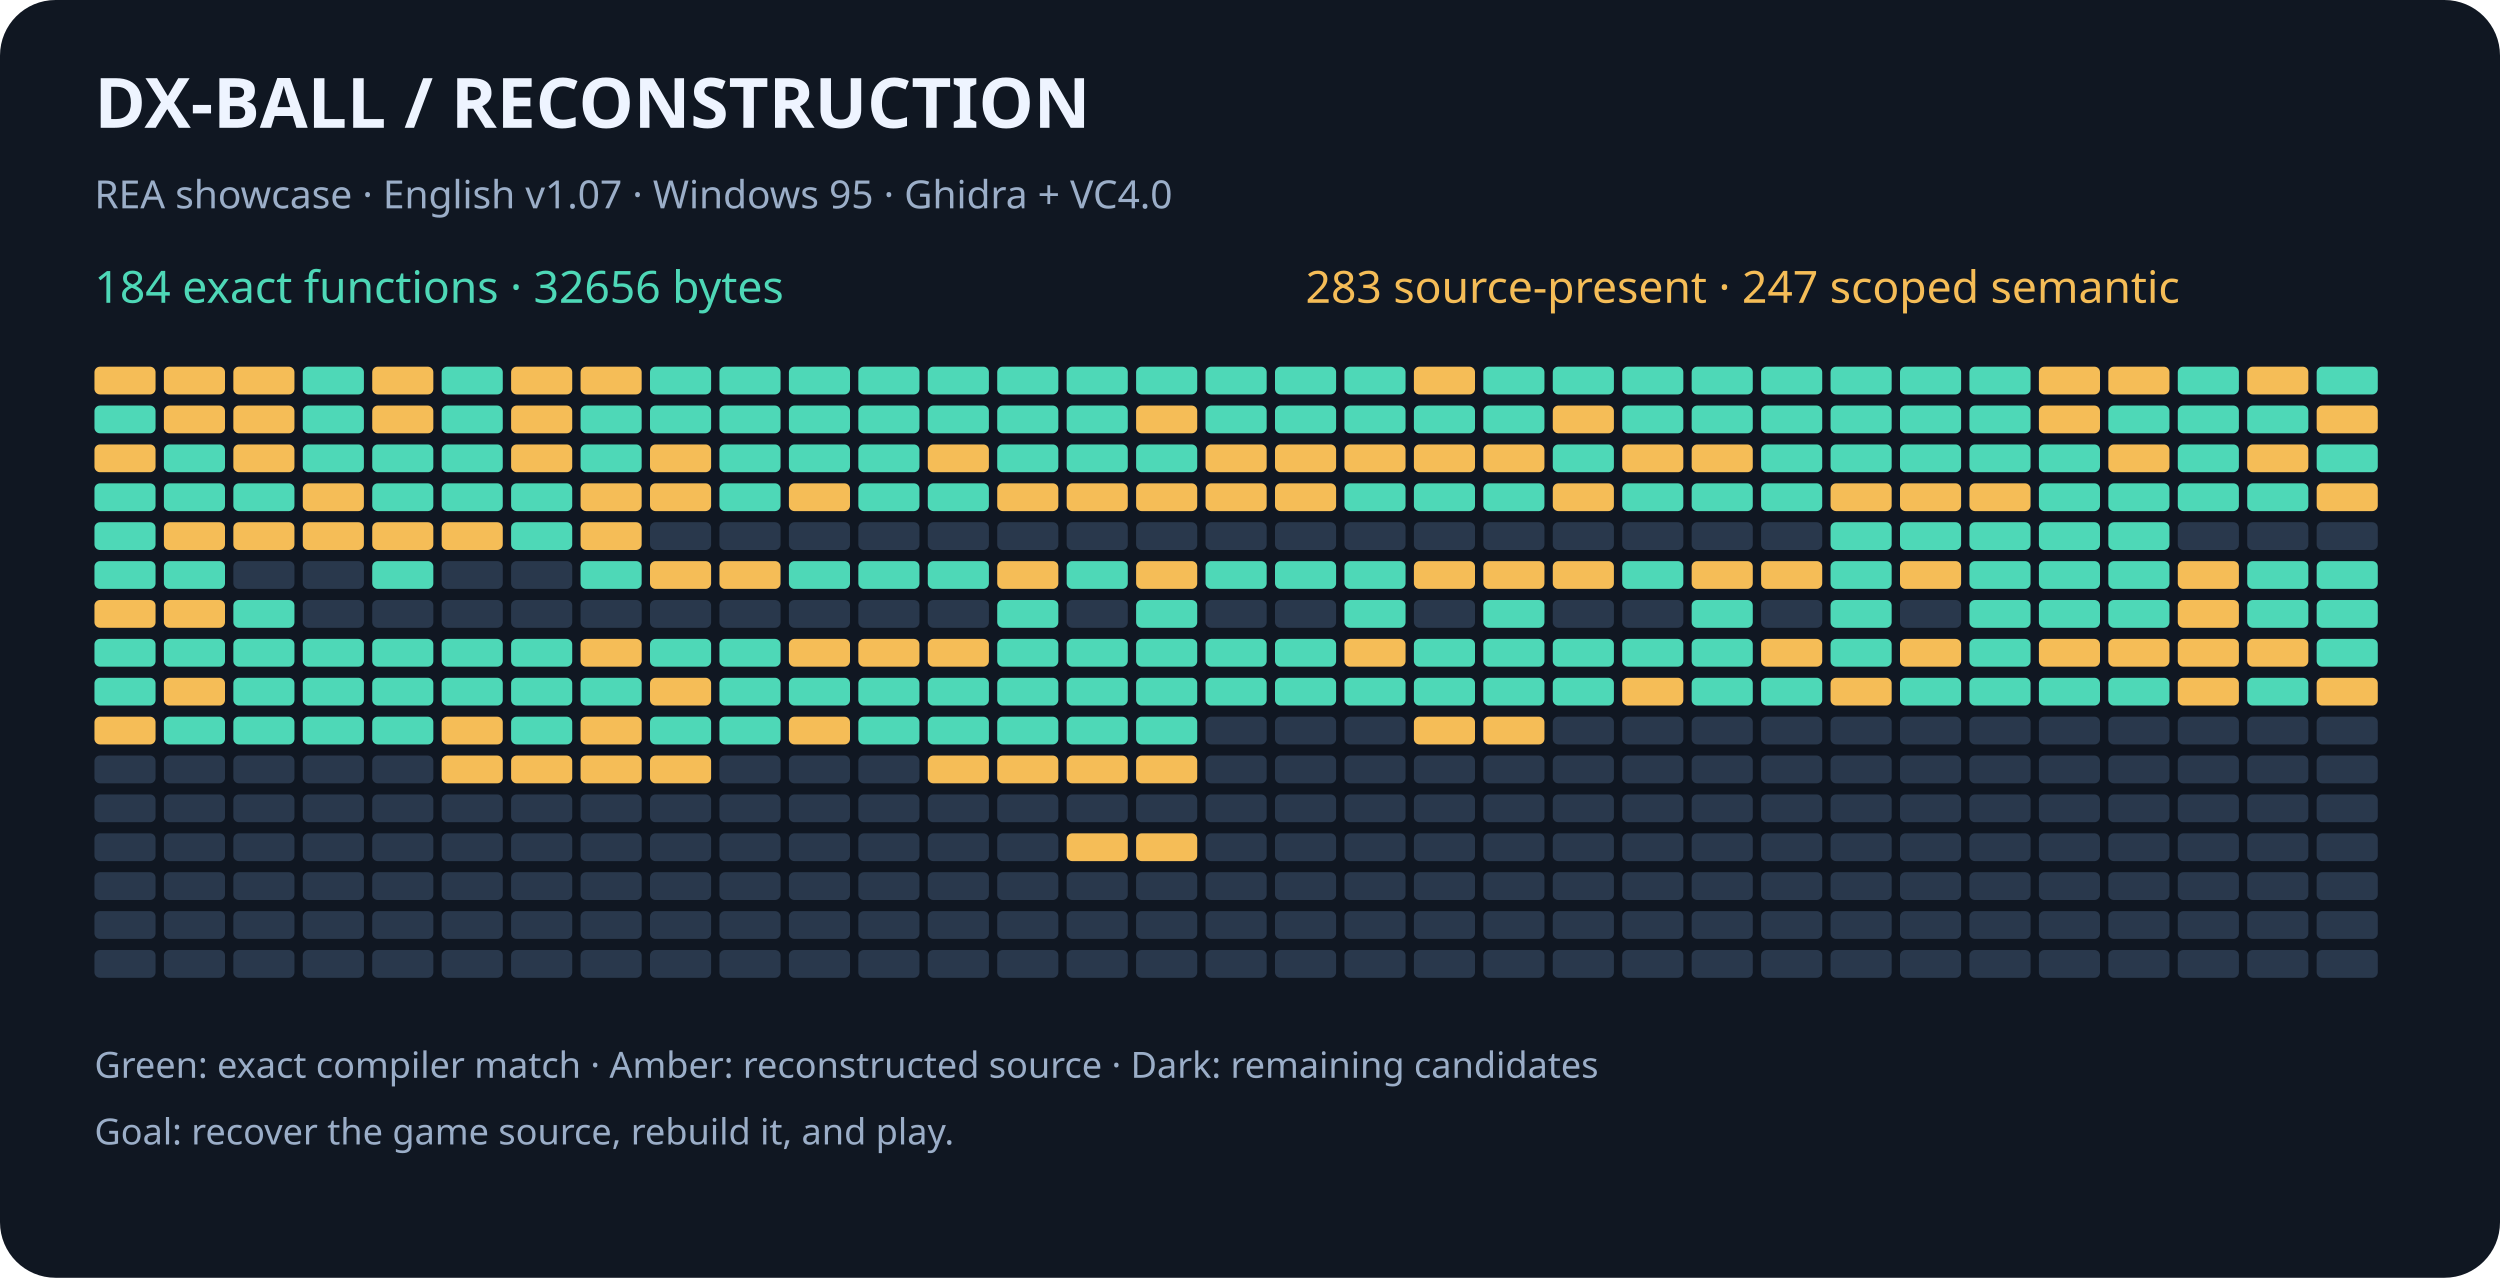
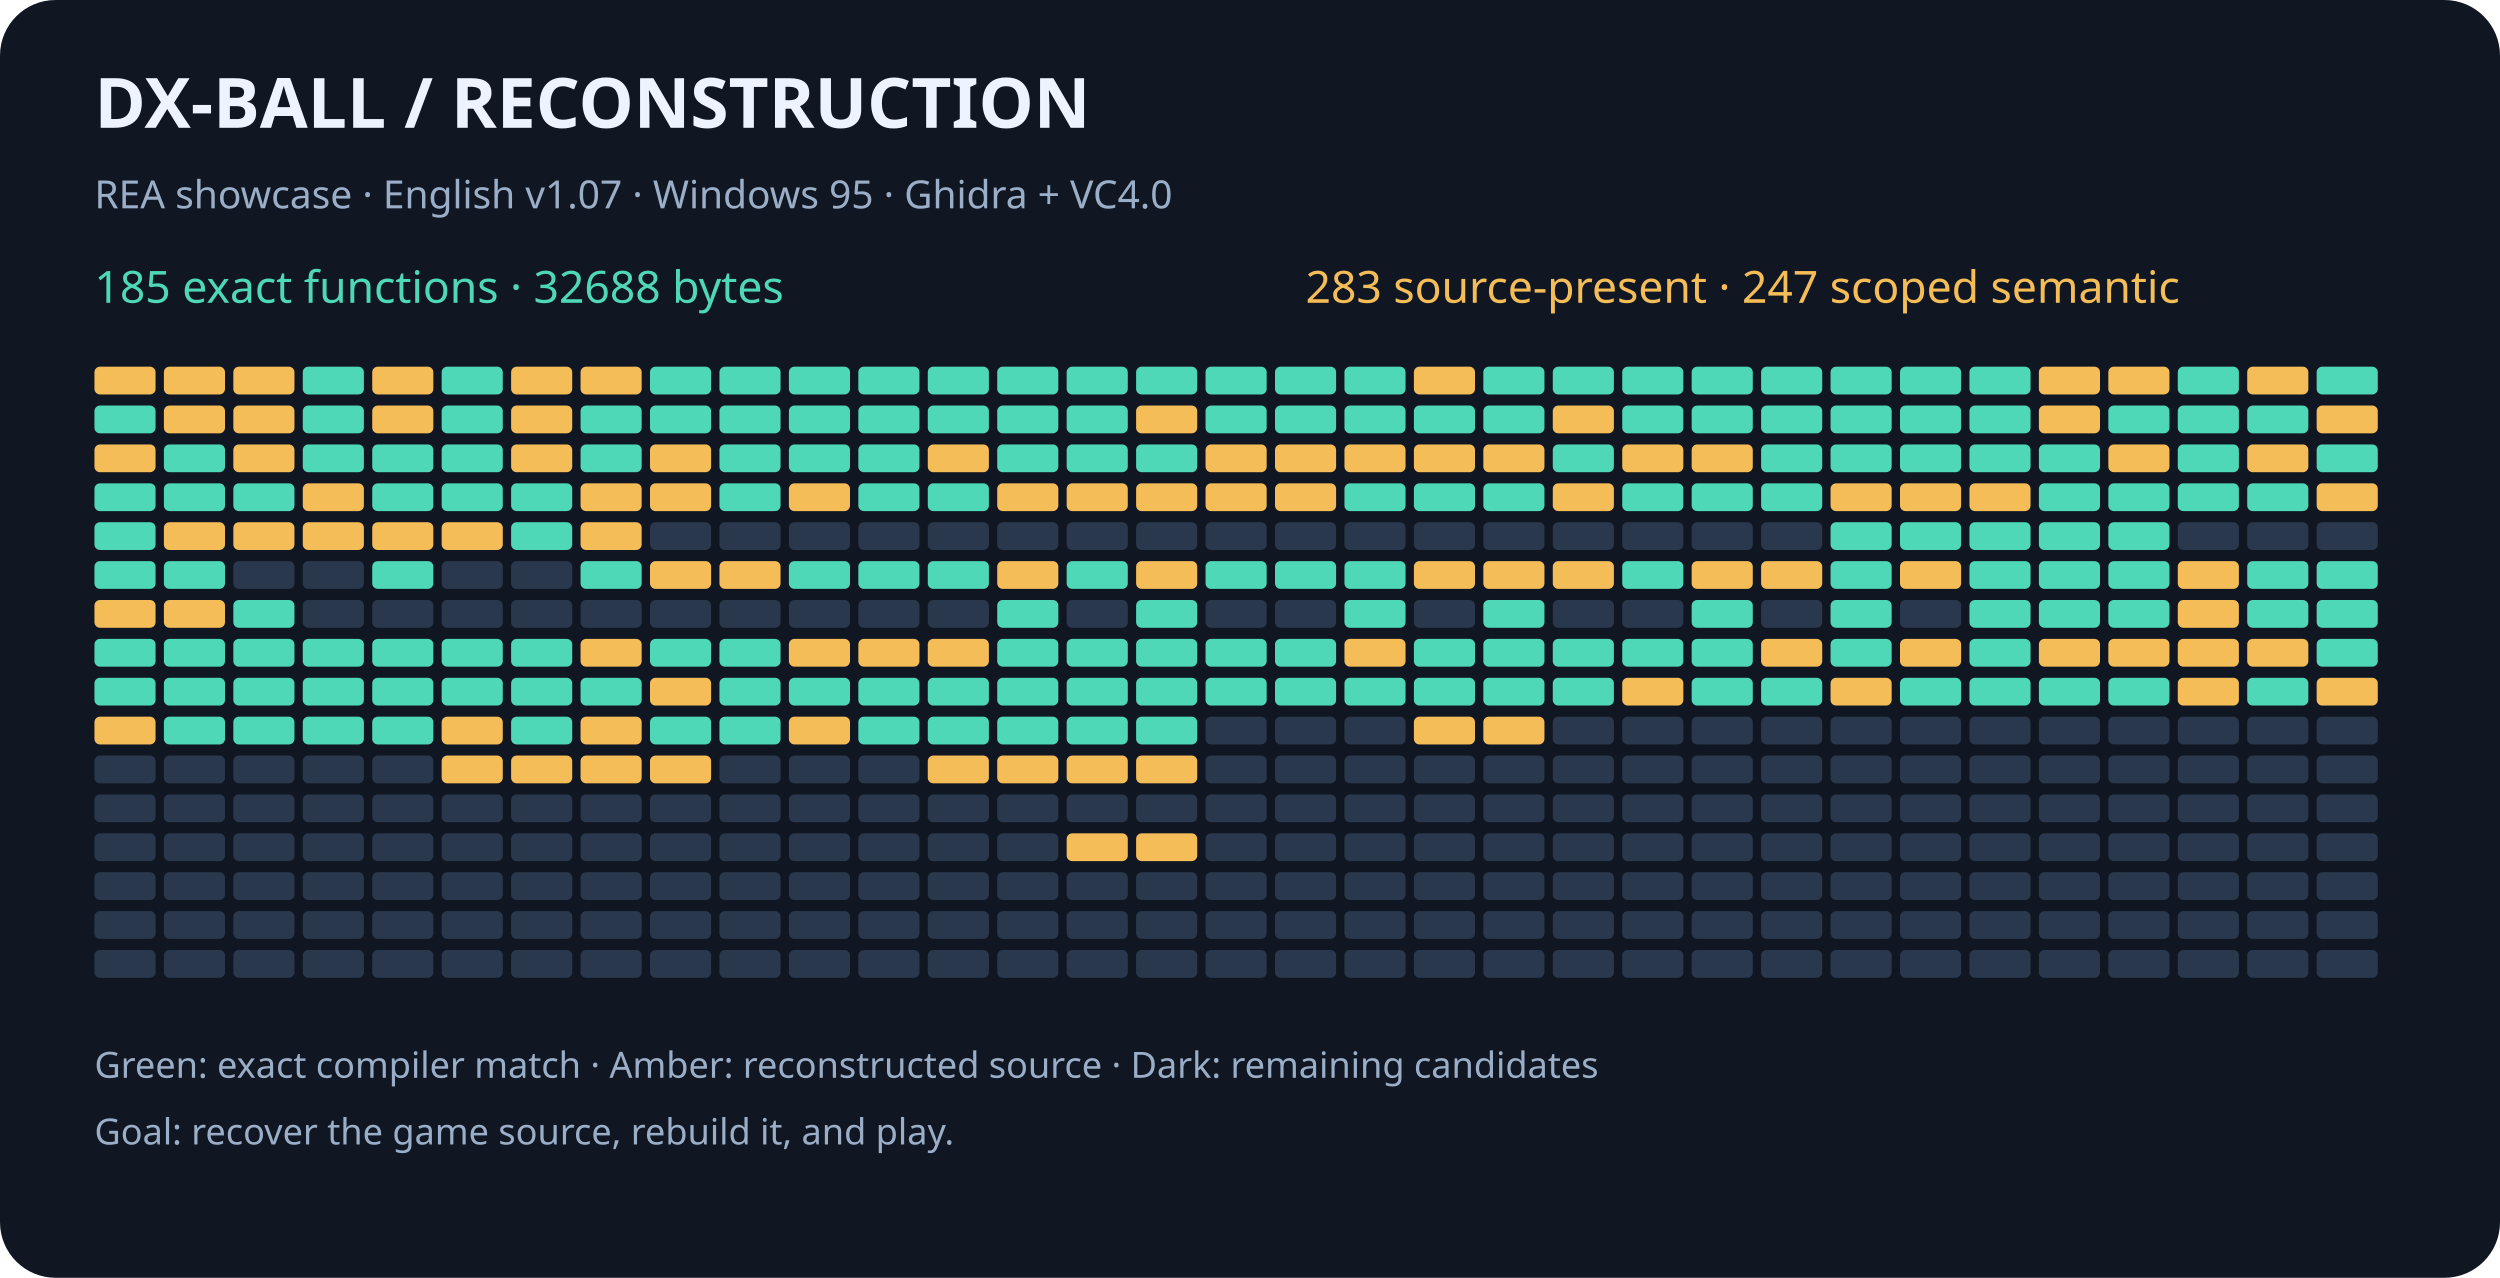
<svg xmlns="http://www.w3.org/2000/svg" width="900" height="460" viewBox="0 0 900 460" role="img" aria-labelledby="title desc">
  <rect width="900" height="460" rx="20" fill="#101722" />
  <g font-family="sans-serif">
    <text x="34" y="46" fill="#eef4ff" font-size="25" font-weight="bold">DX-BALL  /  RECONSTRUCTION</text>
    <text x="34" y="75" fill="#9baec8" font-size="14">REA showcase · English v1.07 · Windows 95 · Ghidra + VC4.0</text>
-     <text x="34" y="109" fill="#4ed8b7" font-size="16">184 exact functions · 32656 bytes</text>
+     <text x="34" y="109" fill="#4ed8b7" font-size="16">185 exact functions · 32688 bytes</text>
    <text x="470" y="109" fill="#f5bd57" font-size="16">283 source-present · 247 scoped semantic</text>
    <rect x="34" y="132" width="22" height="10" rx="2" fill="#f5bd57" />
    <rect x="59" y="132" width="22" height="10" rx="2" fill="#f5bd57" />
    <rect x="84" y="132" width="22" height="10" rx="2" fill="#f5bd57" />
    <rect x="109" y="132" width="22" height="10" rx="2" fill="#4ed8b7" />
    <rect x="134" y="132" width="22" height="10" rx="2" fill="#f5bd57" />
    <rect x="159" y="132" width="22" height="10" rx="2" fill="#4ed8b7" />
    <rect x="184" y="132" width="22" height="10" rx="2" fill="#f5bd57" />
    <rect x="209" y="132" width="22" height="10" rx="2" fill="#f5bd57" />
    <rect x="234" y="132" width="22" height="10" rx="2" fill="#4ed8b7" />
    <rect x="259" y="132" width="22" height="10" rx="2" fill="#4ed8b7" />
    <rect x="284" y="132" width="22" height="10" rx="2" fill="#4ed8b7" />
    <rect x="309" y="132" width="22" height="10" rx="2" fill="#4ed8b7" />
    <rect x="334" y="132" width="22" height="10" rx="2" fill="#4ed8b7" />
    <rect x="359" y="132" width="22" height="10" rx="2" fill="#4ed8b7" />
    <rect x="384" y="132" width="22" height="10" rx="2" fill="#4ed8b7" />
    <rect x="409" y="132" width="22" height="10" rx="2" fill="#4ed8b7" />
    <rect x="434" y="132" width="22" height="10" rx="2" fill="#4ed8b7" />
    <rect x="459" y="132" width="22" height="10" rx="2" fill="#4ed8b7" />
    <rect x="484" y="132" width="22" height="10" rx="2" fill="#4ed8b7" />
    <rect x="509" y="132" width="22" height="10" rx="2" fill="#f5bd57" />
    <rect x="534" y="132" width="22" height="10" rx="2" fill="#4ed8b7" />
    <rect x="559" y="132" width="22" height="10" rx="2" fill="#4ed8b7" />
    <rect x="584" y="132" width="22" height="10" rx="2" fill="#4ed8b7" />
    <rect x="609" y="132" width="22" height="10" rx="2" fill="#4ed8b7" />
    <rect x="634" y="132" width="22" height="10" rx="2" fill="#4ed8b7" />
    <rect x="659" y="132" width="22" height="10" rx="2" fill="#4ed8b7" />
    <rect x="684" y="132" width="22" height="10" rx="2" fill="#4ed8b7" />
    <rect x="709" y="132" width="22" height="10" rx="2" fill="#4ed8b7" />
    <rect x="734" y="132" width="22" height="10" rx="2" fill="#f5bd57" />
    <rect x="759" y="132" width="22" height="10" rx="2" fill="#f5bd57" />
    <rect x="784" y="132" width="22" height="10" rx="2" fill="#4ed8b7" />
    <rect x="809" y="132" width="22" height="10" rx="2" fill="#f5bd57" />
    <rect x="834" y="132" width="22" height="10" rx="2" fill="#4ed8b7" />
    <rect x="34" y="146" width="22" height="10" rx="2" fill="#4ed8b7" />
    <rect x="59" y="146" width="22" height="10" rx="2" fill="#f5bd57" />
    <rect x="84" y="146" width="22" height="10" rx="2" fill="#f5bd57" />
    <rect x="109" y="146" width="22" height="10" rx="2" fill="#4ed8b7" />
    <rect x="134" y="146" width="22" height="10" rx="2" fill="#f5bd57" />
    <rect x="159" y="146" width="22" height="10" rx="2" fill="#4ed8b7" />
    <rect x="184" y="146" width="22" height="10" rx="2" fill="#f5bd57" />
    <rect x="209" y="146" width="22" height="10" rx="2" fill="#4ed8b7" />
    <rect x="234" y="146" width="22" height="10" rx="2" fill="#4ed8b7" />
    <rect x="259" y="146" width="22" height="10" rx="2" fill="#4ed8b7" />
    <rect x="284" y="146" width="22" height="10" rx="2" fill="#4ed8b7" />
    <rect x="309" y="146" width="22" height="10" rx="2" fill="#4ed8b7" />
    <rect x="334" y="146" width="22" height="10" rx="2" fill="#4ed8b7" />
    <rect x="359" y="146" width="22" height="10" rx="2" fill="#4ed8b7" />
    <rect x="384" y="146" width="22" height="10" rx="2" fill="#4ed8b7" />
    <rect x="409" y="146" width="22" height="10" rx="2" fill="#f5bd57" />
    <rect x="434" y="146" width="22" height="10" rx="2" fill="#4ed8b7" />
    <rect x="459" y="146" width="22" height="10" rx="2" fill="#4ed8b7" />
    <rect x="484" y="146" width="22" height="10" rx="2" fill="#4ed8b7" />
    <rect x="509" y="146" width="22" height="10" rx="2" fill="#4ed8b7" />
    <rect x="534" y="146" width="22" height="10" rx="2" fill="#4ed8b7" />
    <rect x="559" y="146" width="22" height="10" rx="2" fill="#f5bd57" />
    <rect x="584" y="146" width="22" height="10" rx="2" fill="#4ed8b7" />
    <rect x="609" y="146" width="22" height="10" rx="2" fill="#4ed8b7" />
    <rect x="634" y="146" width="22" height="10" rx="2" fill="#4ed8b7" />
    <rect x="659" y="146" width="22" height="10" rx="2" fill="#4ed8b7" />
    <rect x="684" y="146" width="22" height="10" rx="2" fill="#4ed8b7" />
    <rect x="709" y="146" width="22" height="10" rx="2" fill="#4ed8b7" />
    <rect x="734" y="146" width="22" height="10" rx="2" fill="#f5bd57" />
    <rect x="759" y="146" width="22" height="10" rx="2" fill="#4ed8b7" />
    <rect x="784" y="146" width="22" height="10" rx="2" fill="#4ed8b7" />
    <rect x="809" y="146" width="22" height="10" rx="2" fill="#4ed8b7" />
    <rect x="834" y="146" width="22" height="10" rx="2" fill="#f5bd57" />
    <rect x="34" y="160" width="22" height="10" rx="2" fill="#f5bd57" />
    <rect x="59" y="160" width="22" height="10" rx="2" fill="#4ed8b7" />
    <rect x="84" y="160" width="22" height="10" rx="2" fill="#f5bd57" />
    <rect x="109" y="160" width="22" height="10" rx="2" fill="#4ed8b7" />
    <rect x="134" y="160" width="22" height="10" rx="2" fill="#4ed8b7" />
    <rect x="159" y="160" width="22" height="10" rx="2" fill="#4ed8b7" />
    <rect x="184" y="160" width="22" height="10" rx="2" fill="#f5bd57" />
    <rect x="209" y="160" width="22" height="10" rx="2" fill="#4ed8b7" />
    <rect x="234" y="160" width="22" height="10" rx="2" fill="#f5bd57" />
    <rect x="259" y="160" width="22" height="10" rx="2" fill="#4ed8b7" />
    <rect x="284" y="160" width="22" height="10" rx="2" fill="#4ed8b7" />
    <rect x="309" y="160" width="22" height="10" rx="2" fill="#4ed8b7" />
    <rect x="334" y="160" width="22" height="10" rx="2" fill="#f5bd57" />
    <rect x="359" y="160" width="22" height="10" rx="2" fill="#4ed8b7" />
    <rect x="384" y="160" width="22" height="10" rx="2" fill="#4ed8b7" />
    <rect x="409" y="160" width="22" height="10" rx="2" fill="#4ed8b7" />
    <rect x="434" y="160" width="22" height="10" rx="2" fill="#f5bd57" />
    <rect x="459" y="160" width="22" height="10" rx="2" fill="#f5bd57" />
    <rect x="484" y="160" width="22" height="10" rx="2" fill="#f5bd57" />
    <rect x="509" y="160" width="22" height="10" rx="2" fill="#f5bd57" />
    <rect x="534" y="160" width="22" height="10" rx="2" fill="#f5bd57" />
    <rect x="559" y="160" width="22" height="10" rx="2" fill="#4ed8b7" />
    <rect x="584" y="160" width="22" height="10" rx="2" fill="#f5bd57" />
    <rect x="609" y="160" width="22" height="10" rx="2" fill="#f5bd57" />
    <rect x="634" y="160" width="22" height="10" rx="2" fill="#4ed8b7" />
    <rect x="659" y="160" width="22" height="10" rx="2" fill="#4ed8b7" />
    <rect x="684" y="160" width="22" height="10" rx="2" fill="#4ed8b7" />
    <rect x="709" y="160" width="22" height="10" rx="2" fill="#4ed8b7" />
    <rect x="734" y="160" width="22" height="10" rx="2" fill="#4ed8b7" />
    <rect x="759" y="160" width="22" height="10" rx="2" fill="#f5bd57" />
    <rect x="784" y="160" width="22" height="10" rx="2" fill="#4ed8b7" />
    <rect x="809" y="160" width="22" height="10" rx="2" fill="#f5bd57" />
    <rect x="834" y="160" width="22" height="10" rx="2" fill="#4ed8b7" />
    <rect x="34" y="174" width="22" height="10" rx="2" fill="#4ed8b7" />
    <rect x="59" y="174" width="22" height="10" rx="2" fill="#4ed8b7" />
    <rect x="84" y="174" width="22" height="10" rx="2" fill="#4ed8b7" />
    <rect x="109" y="174" width="22" height="10" rx="2" fill="#f5bd57" />
    <rect x="134" y="174" width="22" height="10" rx="2" fill="#4ed8b7" />
    <rect x="159" y="174" width="22" height="10" rx="2" fill="#4ed8b7" />
    <rect x="184" y="174" width="22" height="10" rx="2" fill="#4ed8b7" />
    <rect x="209" y="174" width="22" height="10" rx="2" fill="#f5bd57" />
    <rect x="234" y="174" width="22" height="10" rx="2" fill="#f5bd57" />
    <rect x="259" y="174" width="22" height="10" rx="2" fill="#4ed8b7" />
    <rect x="284" y="174" width="22" height="10" rx="2" fill="#f5bd57" />
    <rect x="309" y="174" width="22" height="10" rx="2" fill="#4ed8b7" />
    <rect x="334" y="174" width="22" height="10" rx="2" fill="#4ed8b7" />
    <rect x="359" y="174" width="22" height="10" rx="2" fill="#f5bd57" />
    <rect x="384" y="174" width="22" height="10" rx="2" fill="#f5bd57" />
    <rect x="409" y="174" width="22" height="10" rx="2" fill="#f5bd57" />
    <rect x="434" y="174" width="22" height="10" rx="2" fill="#f5bd57" />
    <rect x="459" y="174" width="22" height="10" rx="2" fill="#f5bd57" />
    <rect x="484" y="174" width="22" height="10" rx="2" fill="#4ed8b7" />
    <rect x="509" y="174" width="22" height="10" rx="2" fill="#4ed8b7" />
    <rect x="534" y="174" width="22" height="10" rx="2" fill="#4ed8b7" />
    <rect x="559" y="174" width="22" height="10" rx="2" fill="#f5bd57" />
    <rect x="584" y="174" width="22" height="10" rx="2" fill="#4ed8b7" />
    <rect x="609" y="174" width="22" height="10" rx="2" fill="#4ed8b7" />
    <rect x="634" y="174" width="22" height="10" rx="2" fill="#4ed8b7" />
    <rect x="659" y="174" width="22" height="10" rx="2" fill="#f5bd57" />
    <rect x="684" y="174" width="22" height="10" rx="2" fill="#f5bd57" />
    <rect x="709" y="174" width="22" height="10" rx="2" fill="#f5bd57" />
    <rect x="734" y="174" width="22" height="10" rx="2" fill="#4ed8b7" />
    <rect x="759" y="174" width="22" height="10" rx="2" fill="#4ed8b7" />
    <rect x="784" y="174" width="22" height="10" rx="2" fill="#4ed8b7" />
    <rect x="809" y="174" width="22" height="10" rx="2" fill="#4ed8b7" />
    <rect x="834" y="174" width="22" height="10" rx="2" fill="#f5bd57" />
    <rect x="34" y="188" width="22" height="10" rx="2" fill="#4ed8b7" />
    <rect x="59" y="188" width="22" height="10" rx="2" fill="#f5bd57" />
    <rect x="84" y="188" width="22" height="10" rx="2" fill="#f5bd57" />
    <rect x="109" y="188" width="22" height="10" rx="2" fill="#f5bd57" />
    <rect x="134" y="188" width="22" height="10" rx="2" fill="#f5bd57" />
    <rect x="159" y="188" width="22" height="10" rx="2" fill="#f5bd57" />
    <rect x="184" y="188" width="22" height="10" rx="2" fill="#4ed8b7" />
    <rect x="209" y="188" width="22" height="10" rx="2" fill="#f5bd57" />
    <rect x="234" y="188" width="22" height="10" rx="2" fill="#29384c" />
    <rect x="259" y="188" width="22" height="10" rx="2" fill="#29384c" />
    <rect x="284" y="188" width="22" height="10" rx="2" fill="#29384c" />
    <rect x="309" y="188" width="22" height="10" rx="2" fill="#29384c" />
    <rect x="334" y="188" width="22" height="10" rx="2" fill="#29384c" />
    <rect x="359" y="188" width="22" height="10" rx="2" fill="#29384c" />
    <rect x="384" y="188" width="22" height="10" rx="2" fill="#29384c" />
    <rect x="409" y="188" width="22" height="10" rx="2" fill="#29384c" />
    <rect x="434" y="188" width="22" height="10" rx="2" fill="#29384c" />
    <rect x="459" y="188" width="22" height="10" rx="2" fill="#29384c" />
    <rect x="484" y="188" width="22" height="10" rx="2" fill="#29384c" />
    <rect x="509" y="188" width="22" height="10" rx="2" fill="#29384c" />
    <rect x="534" y="188" width="22" height="10" rx="2" fill="#29384c" />
    <rect x="559" y="188" width="22" height="10" rx="2" fill="#29384c" />
    <rect x="584" y="188" width="22" height="10" rx="2" fill="#29384c" />
    <rect x="609" y="188" width="22" height="10" rx="2" fill="#29384c" />
    <rect x="634" y="188" width="22" height="10" rx="2" fill="#29384c" />
    <rect x="659" y="188" width="22" height="10" rx="2" fill="#4ed8b7" />
    <rect x="684" y="188" width="22" height="10" rx="2" fill="#4ed8b7" />
    <rect x="709" y="188" width="22" height="10" rx="2" fill="#4ed8b7" />
    <rect x="734" y="188" width="22" height="10" rx="2" fill="#4ed8b7" />
    <rect x="759" y="188" width="22" height="10" rx="2" fill="#4ed8b7" />
    <rect x="784" y="188" width="22" height="10" rx="2" fill="#29384c" />
    <rect x="809" y="188" width="22" height="10" rx="2" fill="#29384c" />
    <rect x="834" y="188" width="22" height="10" rx="2" fill="#29384c" />
    <rect x="34" y="202" width="22" height="10" rx="2" fill="#4ed8b7" />
    <rect x="59" y="202" width="22" height="10" rx="2" fill="#4ed8b7" />
    <rect x="84" y="202" width="22" height="10" rx="2" fill="#29384c" />
    <rect x="109" y="202" width="22" height="10" rx="2" fill="#29384c" />
    <rect x="134" y="202" width="22" height="10" rx="2" fill="#4ed8b7" />
    <rect x="159" y="202" width="22" height="10" rx="2" fill="#29384c" />
    <rect x="184" y="202" width="22" height="10" rx="2" fill="#29384c" />
    <rect x="209" y="202" width="22" height="10" rx="2" fill="#4ed8b7" />
    <rect x="234" y="202" width="22" height="10" rx="2" fill="#f5bd57" />
    <rect x="259" y="202" width="22" height="10" rx="2" fill="#f5bd57" />
    <rect x="284" y="202" width="22" height="10" rx="2" fill="#4ed8b7" />
    <rect x="309" y="202" width="22" height="10" rx="2" fill="#4ed8b7" />
    <rect x="334" y="202" width="22" height="10" rx="2" fill="#4ed8b7" />
    <rect x="359" y="202" width="22" height="10" rx="2" fill="#f5bd57" />
    <rect x="384" y="202" width="22" height="10" rx="2" fill="#4ed8b7" />
    <rect x="409" y="202" width="22" height="10" rx="2" fill="#f5bd57" />
    <rect x="434" y="202" width="22" height="10" rx="2" fill="#4ed8b7" />
    <rect x="459" y="202" width="22" height="10" rx="2" fill="#4ed8b7" />
    <rect x="484" y="202" width="22" height="10" rx="2" fill="#4ed8b7" />
    <rect x="509" y="202" width="22" height="10" rx="2" fill="#f5bd57" />
    <rect x="534" y="202" width="22" height="10" rx="2" fill="#f5bd57" />
    <rect x="559" y="202" width="22" height="10" rx="2" fill="#f5bd57" />
    <rect x="584" y="202" width="22" height="10" rx="2" fill="#4ed8b7" />
    <rect x="609" y="202" width="22" height="10" rx="2" fill="#f5bd57" />
    <rect x="634" y="202" width="22" height="10" rx="2" fill="#f5bd57" />
    <rect x="659" y="202" width="22" height="10" rx="2" fill="#4ed8b7" />
    <rect x="684" y="202" width="22" height="10" rx="2" fill="#f5bd57" />
    <rect x="709" y="202" width="22" height="10" rx="2" fill="#4ed8b7" />
    <rect x="734" y="202" width="22" height="10" rx="2" fill="#4ed8b7" />
    <rect x="759" y="202" width="22" height="10" rx="2" fill="#4ed8b7" />
    <rect x="784" y="202" width="22" height="10" rx="2" fill="#f5bd57" />
    <rect x="809" y="202" width="22" height="10" rx="2" fill="#4ed8b7" />
    <rect x="834" y="202" width="22" height="10" rx="2" fill="#4ed8b7" />
    <rect x="34" y="216" width="22" height="10" rx="2" fill="#f5bd57" />
    <rect x="59" y="216" width="22" height="10" rx="2" fill="#f5bd57" />
    <rect x="84" y="216" width="22" height="10" rx="2" fill="#4ed8b7" />
    <rect x="109" y="216" width="22" height="10" rx="2" fill="#29384c" />
    <rect x="134" y="216" width="22" height="10" rx="2" fill="#29384c" />
    <rect x="159" y="216" width="22" height="10" rx="2" fill="#29384c" />
    <rect x="184" y="216" width="22" height="10" rx="2" fill="#29384c" />
    <rect x="209" y="216" width="22" height="10" rx="2" fill="#29384c" />
    <rect x="234" y="216" width="22" height="10" rx="2" fill="#29384c" />
    <rect x="259" y="216" width="22" height="10" rx="2" fill="#29384c" />
    <rect x="284" y="216" width="22" height="10" rx="2" fill="#29384c" />
    <rect x="309" y="216" width="22" height="10" rx="2" fill="#29384c" />
    <rect x="334" y="216" width="22" height="10" rx="2" fill="#29384c" />
    <rect x="359" y="216" width="22" height="10" rx="2" fill="#4ed8b7" />
    <rect x="384" y="216" width="22" height="10" rx="2" fill="#29384c" />
    <rect x="409" y="216" width="22" height="10" rx="2" fill="#4ed8b7" />
    <rect x="434" y="216" width="22" height="10" rx="2" fill="#29384c" />
    <rect x="459" y="216" width="22" height="10" rx="2" fill="#29384c" />
    <rect x="484" y="216" width="22" height="10" rx="2" fill="#4ed8b7" />
    <rect x="509" y="216" width="22" height="10" rx="2" fill="#29384c" />
    <rect x="534" y="216" width="22" height="10" rx="2" fill="#4ed8b7" />
    <rect x="559" y="216" width="22" height="10" rx="2" fill="#29384c" />
    <rect x="584" y="216" width="22" height="10" rx="2" fill="#29384c" />
    <rect x="609" y="216" width="22" height="10" rx="2" fill="#4ed8b7" />
    <rect x="634" y="216" width="22" height="10" rx="2" fill="#29384c" />
    <rect x="659" y="216" width="22" height="10" rx="2" fill="#4ed8b7" />
    <rect x="684" y="216" width="22" height="10" rx="2" fill="#29384c" />
    <rect x="709" y="216" width="22" height="10" rx="2" fill="#4ed8b7" />
    <rect x="734" y="216" width="22" height="10" rx="2" fill="#4ed8b7" />
    <rect x="759" y="216" width="22" height="10" rx="2" fill="#4ed8b7" />
    <rect x="784" y="216" width="22" height="10" rx="2" fill="#f5bd57" />
    <rect x="809" y="216" width="22" height="10" rx="2" fill="#4ed8b7" />
    <rect x="834" y="216" width="22" height="10" rx="2" fill="#4ed8b7" />
    <rect x="34" y="230" width="22" height="10" rx="2" fill="#4ed8b7" />
    <rect x="59" y="230" width="22" height="10" rx="2" fill="#4ed8b7" />
    <rect x="84" y="230" width="22" height="10" rx="2" fill="#4ed8b7" />
    <rect x="109" y="230" width="22" height="10" rx="2" fill="#4ed8b7" />
    <rect x="134" y="230" width="22" height="10" rx="2" fill="#4ed8b7" />
    <rect x="159" y="230" width="22" height="10" rx="2" fill="#4ed8b7" />
    <rect x="184" y="230" width="22" height="10" rx="2" fill="#4ed8b7" />
    <rect x="209" y="230" width="22" height="10" rx="2" fill="#f5bd57" />
    <rect x="234" y="230" width="22" height="10" rx="2" fill="#4ed8b7" />
    <rect x="259" y="230" width="22" height="10" rx="2" fill="#4ed8b7" />
    <rect x="284" y="230" width="22" height="10" rx="2" fill="#f5bd57" />
    <rect x="309" y="230" width="22" height="10" rx="2" fill="#f5bd57" />
    <rect x="334" y="230" width="22" height="10" rx="2" fill="#f5bd57" />
    <rect x="359" y="230" width="22" height="10" rx="2" fill="#4ed8b7" />
    <rect x="384" y="230" width="22" height="10" rx="2" fill="#4ed8b7" />
    <rect x="409" y="230" width="22" height="10" rx="2" fill="#4ed8b7" />
    <rect x="434" y="230" width="22" height="10" rx="2" fill="#4ed8b7" />
    <rect x="459" y="230" width="22" height="10" rx="2" fill="#4ed8b7" />
    <rect x="484" y="230" width="22" height="10" rx="2" fill="#f5bd57" />
    <rect x="509" y="230" width="22" height="10" rx="2" fill="#4ed8b7" />
    <rect x="534" y="230" width="22" height="10" rx="2" fill="#4ed8b7" />
    <rect x="559" y="230" width="22" height="10" rx="2" fill="#4ed8b7" />
    <rect x="584" y="230" width="22" height="10" rx="2" fill="#4ed8b7" />
    <rect x="609" y="230" width="22" height="10" rx="2" fill="#4ed8b7" />
    <rect x="634" y="230" width="22" height="10" rx="2" fill="#f5bd57" />
    <rect x="659" y="230" width="22" height="10" rx="2" fill="#4ed8b7" />
    <rect x="684" y="230" width="22" height="10" rx="2" fill="#f5bd57" />
    <rect x="709" y="230" width="22" height="10" rx="2" fill="#4ed8b7" />
    <rect x="734" y="230" width="22" height="10" rx="2" fill="#f5bd57" />
    <rect x="759" y="230" width="22" height="10" rx="2" fill="#f5bd57" />
    <rect x="784" y="230" width="22" height="10" rx="2" fill="#f5bd57" />
    <rect x="809" y="230" width="22" height="10" rx="2" fill="#f5bd57" />
    <rect x="834" y="230" width="22" height="10" rx="2" fill="#4ed8b7" />
    <rect x="34" y="244" width="22" height="10" rx="2" fill="#4ed8b7" />
-     <rect x="59" y="244" width="22" height="10" rx="2" fill="#f5bd57" />
+     <rect x="59" y="244" width="22" height="10" rx="2" fill="#4ed8b7" />
    <rect x="84" y="244" width="22" height="10" rx="2" fill="#4ed8b7" />
    <rect x="109" y="244" width="22" height="10" rx="2" fill="#4ed8b7" />
    <rect x="134" y="244" width="22" height="10" rx="2" fill="#4ed8b7" />
    <rect x="159" y="244" width="22" height="10" rx="2" fill="#4ed8b7" />
    <rect x="184" y="244" width="22" height="10" rx="2" fill="#4ed8b7" />
    <rect x="209" y="244" width="22" height="10" rx="2" fill="#4ed8b7" />
    <rect x="234" y="244" width="22" height="10" rx="2" fill="#f5bd57" />
    <rect x="259" y="244" width="22" height="10" rx="2" fill="#4ed8b7" />
    <rect x="284" y="244" width="22" height="10" rx="2" fill="#4ed8b7" />
    <rect x="309" y="244" width="22" height="10" rx="2" fill="#4ed8b7" />
    <rect x="334" y="244" width="22" height="10" rx="2" fill="#4ed8b7" />
    <rect x="359" y="244" width="22" height="10" rx="2" fill="#4ed8b7" />
    <rect x="384" y="244" width="22" height="10" rx="2" fill="#4ed8b7" />
    <rect x="409" y="244" width="22" height="10" rx="2" fill="#4ed8b7" />
    <rect x="434" y="244" width="22" height="10" rx="2" fill="#4ed8b7" />
    <rect x="459" y="244" width="22" height="10" rx="2" fill="#4ed8b7" />
    <rect x="484" y="244" width="22" height="10" rx="2" fill="#4ed8b7" />
    <rect x="509" y="244" width="22" height="10" rx="2" fill="#4ed8b7" />
    <rect x="534" y="244" width="22" height="10" rx="2" fill="#4ed8b7" />
    <rect x="559" y="244" width="22" height="10" rx="2" fill="#4ed8b7" />
    <rect x="584" y="244" width="22" height="10" rx="2" fill="#f5bd57" />
    <rect x="609" y="244" width="22" height="10" rx="2" fill="#4ed8b7" />
    <rect x="634" y="244" width="22" height="10" rx="2" fill="#4ed8b7" />
    <rect x="659" y="244" width="22" height="10" rx="2" fill="#f5bd57" />
    <rect x="684" y="244" width="22" height="10" rx="2" fill="#4ed8b7" />
    <rect x="709" y="244" width="22" height="10" rx="2" fill="#4ed8b7" />
    <rect x="734" y="244" width="22" height="10" rx="2" fill="#4ed8b7" />
    <rect x="759" y="244" width="22" height="10" rx="2" fill="#4ed8b7" />
    <rect x="784" y="244" width="22" height="10" rx="2" fill="#f5bd57" />
    <rect x="809" y="244" width="22" height="10" rx="2" fill="#4ed8b7" />
    <rect x="834" y="244" width="22" height="10" rx="2" fill="#f5bd57" />
    <rect x="34" y="258" width="22" height="10" rx="2" fill="#f5bd57" />
    <rect x="59" y="258" width="22" height="10" rx="2" fill="#4ed8b7" />
    <rect x="84" y="258" width="22" height="10" rx="2" fill="#4ed8b7" />
    <rect x="109" y="258" width="22" height="10" rx="2" fill="#4ed8b7" />
    <rect x="134" y="258" width="22" height="10" rx="2" fill="#4ed8b7" />
    <rect x="159" y="258" width="22" height="10" rx="2" fill="#f5bd57" />
    <rect x="184" y="258" width="22" height="10" rx="2" fill="#4ed8b7" />
    <rect x="209" y="258" width="22" height="10" rx="2" fill="#f5bd57" />
    <rect x="234" y="258" width="22" height="10" rx="2" fill="#4ed8b7" />
    <rect x="259" y="258" width="22" height="10" rx="2" fill="#4ed8b7" />
    <rect x="284" y="258" width="22" height="10" rx="2" fill="#f5bd57" />
    <rect x="309" y="258" width="22" height="10" rx="2" fill="#4ed8b7" />
    <rect x="334" y="258" width="22" height="10" rx="2" fill="#4ed8b7" />
    <rect x="359" y="258" width="22" height="10" rx="2" fill="#4ed8b7" />
    <rect x="384" y="258" width="22" height="10" rx="2" fill="#4ed8b7" />
    <rect x="409" y="258" width="22" height="10" rx="2" fill="#4ed8b7" />
    <rect x="434" y="258" width="22" height="10" rx="2" fill="#29384c" />
    <rect x="459" y="258" width="22" height="10" rx="2" fill="#29384c" />
    <rect x="484" y="258" width="22" height="10" rx="2" fill="#29384c" />
    <rect x="509" y="258" width="22" height="10" rx="2" fill="#f5bd57" />
    <rect x="534" y="258" width="22" height="10" rx="2" fill="#f5bd57" />
    <rect x="559" y="258" width="22" height="10" rx="2" fill="#29384c" />
    <rect x="584" y="258" width="22" height="10" rx="2" fill="#29384c" />
    <rect x="609" y="258" width="22" height="10" rx="2" fill="#29384c" />
    <rect x="634" y="258" width="22" height="10" rx="2" fill="#29384c" />
    <rect x="659" y="258" width="22" height="10" rx="2" fill="#29384c" />
    <rect x="684" y="258" width="22" height="10" rx="2" fill="#29384c" />
    <rect x="709" y="258" width="22" height="10" rx="2" fill="#29384c" />
    <rect x="734" y="258" width="22" height="10" rx="2" fill="#29384c" />
    <rect x="759" y="258" width="22" height="10" rx="2" fill="#29384c" />
    <rect x="784" y="258" width="22" height="10" rx="2" fill="#29384c" />
    <rect x="809" y="258" width="22" height="10" rx="2" fill="#29384c" />
    <rect x="834" y="258" width="22" height="10" rx="2" fill="#29384c" />
    <rect x="34" y="272" width="22" height="10" rx="2" fill="#29384c" />
    <rect x="59" y="272" width="22" height="10" rx="2" fill="#29384c" />
    <rect x="84" y="272" width="22" height="10" rx="2" fill="#29384c" />
    <rect x="109" y="272" width="22" height="10" rx="2" fill="#29384c" />
    <rect x="134" y="272" width="22" height="10" rx="2" fill="#29384c" />
    <rect x="159" y="272" width="22" height="10" rx="2" fill="#f5bd57" />
    <rect x="184" y="272" width="22" height="10" rx="2" fill="#f5bd57" />
    <rect x="209" y="272" width="22" height="10" rx="2" fill="#f5bd57" />
    <rect x="234" y="272" width="22" height="10" rx="2" fill="#f5bd57" />
    <rect x="259" y="272" width="22" height="10" rx="2" fill="#29384c" />
    <rect x="284" y="272" width="22" height="10" rx="2" fill="#29384c" />
    <rect x="309" y="272" width="22" height="10" rx="2" fill="#29384c" />
    <rect x="334" y="272" width="22" height="10" rx="2" fill="#f5bd57" />
    <rect x="359" y="272" width="22" height="10" rx="2" fill="#f5bd57" />
    <rect x="384" y="272" width="22" height="10" rx="2" fill="#f5bd57" />
    <rect x="409" y="272" width="22" height="10" rx="2" fill="#f5bd57" />
    <rect x="434" y="272" width="22" height="10" rx="2" fill="#29384c" />
    <rect x="459" y="272" width="22" height="10" rx="2" fill="#29384c" />
    <rect x="484" y="272" width="22" height="10" rx="2" fill="#29384c" />
    <rect x="509" y="272" width="22" height="10" rx="2" fill="#29384c" />
    <rect x="534" y="272" width="22" height="10" rx="2" fill="#29384c" />
    <rect x="559" y="272" width="22" height="10" rx="2" fill="#29384c" />
    <rect x="584" y="272" width="22" height="10" rx="2" fill="#29384c" />
    <rect x="609" y="272" width="22" height="10" rx="2" fill="#29384c" />
    <rect x="634" y="272" width="22" height="10" rx="2" fill="#29384c" />
    <rect x="659" y="272" width="22" height="10" rx="2" fill="#29384c" />
    <rect x="684" y="272" width="22" height="10" rx="2" fill="#29384c" />
    <rect x="709" y="272" width="22" height="10" rx="2" fill="#29384c" />
    <rect x="734" y="272" width="22" height="10" rx="2" fill="#29384c" />
    <rect x="759" y="272" width="22" height="10" rx="2" fill="#29384c" />
    <rect x="784" y="272" width="22" height="10" rx="2" fill="#29384c" />
    <rect x="809" y="272" width="22" height="10" rx="2" fill="#29384c" />
    <rect x="834" y="272" width="22" height="10" rx="2" fill="#29384c" />
    <rect x="34" y="286" width="22" height="10" rx="2" fill="#29384c" />
    <rect x="59" y="286" width="22" height="10" rx="2" fill="#29384c" />
    <rect x="84" y="286" width="22" height="10" rx="2" fill="#29384c" />
    <rect x="109" y="286" width="22" height="10" rx="2" fill="#29384c" />
    <rect x="134" y="286" width="22" height="10" rx="2" fill="#29384c" />
    <rect x="159" y="286" width="22" height="10" rx="2" fill="#29384c" />
    <rect x="184" y="286" width="22" height="10" rx="2" fill="#29384c" />
    <rect x="209" y="286" width="22" height="10" rx="2" fill="#29384c" />
    <rect x="234" y="286" width="22" height="10" rx="2" fill="#29384c" />
    <rect x="259" y="286" width="22" height="10" rx="2" fill="#29384c" />
    <rect x="284" y="286" width="22" height="10" rx="2" fill="#29384c" />
    <rect x="309" y="286" width="22" height="10" rx="2" fill="#29384c" />
    <rect x="334" y="286" width="22" height="10" rx="2" fill="#29384c" />
    <rect x="359" y="286" width="22" height="10" rx="2" fill="#29384c" />
    <rect x="384" y="286" width="22" height="10" rx="2" fill="#29384c" />
    <rect x="409" y="286" width="22" height="10" rx="2" fill="#29384c" />
    <rect x="434" y="286" width="22" height="10" rx="2" fill="#29384c" />
    <rect x="459" y="286" width="22" height="10" rx="2" fill="#29384c" />
    <rect x="484" y="286" width="22" height="10" rx="2" fill="#29384c" />
    <rect x="509" y="286" width="22" height="10" rx="2" fill="#29384c" />
    <rect x="534" y="286" width="22" height="10" rx="2" fill="#29384c" />
    <rect x="559" y="286" width="22" height="10" rx="2" fill="#29384c" />
    <rect x="584" y="286" width="22" height="10" rx="2" fill="#29384c" />
    <rect x="609" y="286" width="22" height="10" rx="2" fill="#29384c" />
    <rect x="634" y="286" width="22" height="10" rx="2" fill="#29384c" />
    <rect x="659" y="286" width="22" height="10" rx="2" fill="#29384c" />
    <rect x="684" y="286" width="22" height="10" rx="2" fill="#29384c" />
    <rect x="709" y="286" width="22" height="10" rx="2" fill="#29384c" />
    <rect x="734" y="286" width="22" height="10" rx="2" fill="#29384c" />
    <rect x="759" y="286" width="22" height="10" rx="2" fill="#29384c" />
    <rect x="784" y="286" width="22" height="10" rx="2" fill="#29384c" />
    <rect x="809" y="286" width="22" height="10" rx="2" fill="#29384c" />
    <rect x="834" y="286" width="22" height="10" rx="2" fill="#29384c" />
    <rect x="34" y="300" width="22" height="10" rx="2" fill="#29384c" />
    <rect x="59" y="300" width="22" height="10" rx="2" fill="#29384c" />
    <rect x="84" y="300" width="22" height="10" rx="2" fill="#29384c" />
    <rect x="109" y="300" width="22" height="10" rx="2" fill="#29384c" />
    <rect x="134" y="300" width="22" height="10" rx="2" fill="#29384c" />
    <rect x="159" y="300" width="22" height="10" rx="2" fill="#29384c" />
    <rect x="184" y="300" width="22" height="10" rx="2" fill="#29384c" />
    <rect x="209" y="300" width="22" height="10" rx="2" fill="#29384c" />
    <rect x="234" y="300" width="22" height="10" rx="2" fill="#29384c" />
    <rect x="259" y="300" width="22" height="10" rx="2" fill="#29384c" />
    <rect x="284" y="300" width="22" height="10" rx="2" fill="#29384c" />
    <rect x="309" y="300" width="22" height="10" rx="2" fill="#29384c" />
    <rect x="334" y="300" width="22" height="10" rx="2" fill="#29384c" />
    <rect x="359" y="300" width="22" height="10" rx="2" fill="#29384c" />
    <rect x="384" y="300" width="22" height="10" rx="2" fill="#f5bd57" />
    <rect x="409" y="300" width="22" height="10" rx="2" fill="#f5bd57" />
    <rect x="434" y="300" width="22" height="10" rx="2" fill="#29384c" />
    <rect x="459" y="300" width="22" height="10" rx="2" fill="#29384c" />
    <rect x="484" y="300" width="22" height="10" rx="2" fill="#29384c" />
    <rect x="509" y="300" width="22" height="10" rx="2" fill="#29384c" />
    <rect x="534" y="300" width="22" height="10" rx="2" fill="#29384c" />
    <rect x="559" y="300" width="22" height="10" rx="2" fill="#29384c" />
    <rect x="584" y="300" width="22" height="10" rx="2" fill="#29384c" />
    <rect x="609" y="300" width="22" height="10" rx="2" fill="#29384c" />
    <rect x="634" y="300" width="22" height="10" rx="2" fill="#29384c" />
    <rect x="659" y="300" width="22" height="10" rx="2" fill="#29384c" />
    <rect x="684" y="300" width="22" height="10" rx="2" fill="#29384c" />
    <rect x="709" y="300" width="22" height="10" rx="2" fill="#29384c" />
    <rect x="734" y="300" width="22" height="10" rx="2" fill="#29384c" />
    <rect x="759" y="300" width="22" height="10" rx="2" fill="#29384c" />
    <rect x="784" y="300" width="22" height="10" rx="2" fill="#29384c" />
    <rect x="809" y="300" width="22" height="10" rx="2" fill="#29384c" />
    <rect x="834" y="300" width="22" height="10" rx="2" fill="#29384c" />
    <rect x="34" y="314" width="22" height="10" rx="2" fill="#29384c" />
    <rect x="59" y="314" width="22" height="10" rx="2" fill="#29384c" />
    <rect x="84" y="314" width="22" height="10" rx="2" fill="#29384c" />
    <rect x="109" y="314" width="22" height="10" rx="2" fill="#29384c" />
    <rect x="134" y="314" width="22" height="10" rx="2" fill="#29384c" />
    <rect x="159" y="314" width="22" height="10" rx="2" fill="#29384c" />
    <rect x="184" y="314" width="22" height="10" rx="2" fill="#29384c" />
    <rect x="209" y="314" width="22" height="10" rx="2" fill="#29384c" />
    <rect x="234" y="314" width="22" height="10" rx="2" fill="#29384c" />
    <rect x="259" y="314" width="22" height="10" rx="2" fill="#29384c" />
    <rect x="284" y="314" width="22" height="10" rx="2" fill="#29384c" />
    <rect x="309" y="314" width="22" height="10" rx="2" fill="#29384c" />
    <rect x="334" y="314" width="22" height="10" rx="2" fill="#29384c" />
    <rect x="359" y="314" width="22" height="10" rx="2" fill="#29384c" />
    <rect x="384" y="314" width="22" height="10" rx="2" fill="#29384c" />
    <rect x="409" y="314" width="22" height="10" rx="2" fill="#29384c" />
    <rect x="434" y="314" width="22" height="10" rx="2" fill="#29384c" />
    <rect x="459" y="314" width="22" height="10" rx="2" fill="#29384c" />
    <rect x="484" y="314" width="22" height="10" rx="2" fill="#29384c" />
    <rect x="509" y="314" width="22" height="10" rx="2" fill="#29384c" />
    <rect x="534" y="314" width="22" height="10" rx="2" fill="#29384c" />
    <rect x="559" y="314" width="22" height="10" rx="2" fill="#29384c" />
    <rect x="584" y="314" width="22" height="10" rx="2" fill="#29384c" />
    <rect x="609" y="314" width="22" height="10" rx="2" fill="#29384c" />
    <rect x="634" y="314" width="22" height="10" rx="2" fill="#29384c" />
    <rect x="659" y="314" width="22" height="10" rx="2" fill="#29384c" />
    <rect x="684" y="314" width="22" height="10" rx="2" fill="#29384c" />
    <rect x="709" y="314" width="22" height="10" rx="2" fill="#29384c" />
    <rect x="734" y="314" width="22" height="10" rx="2" fill="#29384c" />
    <rect x="759" y="314" width="22" height="10" rx="2" fill="#29384c" />
    <rect x="784" y="314" width="22" height="10" rx="2" fill="#29384c" />
    <rect x="809" y="314" width="22" height="10" rx="2" fill="#29384c" />
    <rect x="834" y="314" width="22" height="10" rx="2" fill="#29384c" />
    <rect x="34" y="328" width="22" height="10" rx="2" fill="#29384c" />
    <rect x="59" y="328" width="22" height="10" rx="2" fill="#29384c" />
    <rect x="84" y="328" width="22" height="10" rx="2" fill="#29384c" />
    <rect x="109" y="328" width="22" height="10" rx="2" fill="#29384c" />
    <rect x="134" y="328" width="22" height="10" rx="2" fill="#29384c" />
    <rect x="159" y="328" width="22" height="10" rx="2" fill="#29384c" />
    <rect x="184" y="328" width="22" height="10" rx="2" fill="#29384c" />
    <rect x="209" y="328" width="22" height="10" rx="2" fill="#29384c" />
    <rect x="234" y="328" width="22" height="10" rx="2" fill="#29384c" />
    <rect x="259" y="328" width="22" height="10" rx="2" fill="#29384c" />
    <rect x="284" y="328" width="22" height="10" rx="2" fill="#29384c" />
    <rect x="309" y="328" width="22" height="10" rx="2" fill="#29384c" />
    <rect x="334" y="328" width="22" height="10" rx="2" fill="#29384c" />
    <rect x="359" y="328" width="22" height="10" rx="2" fill="#29384c" />
    <rect x="384" y="328" width="22" height="10" rx="2" fill="#29384c" />
    <rect x="409" y="328" width="22" height="10" rx="2" fill="#29384c" />
    <rect x="434" y="328" width="22" height="10" rx="2" fill="#29384c" />
    <rect x="459" y="328" width="22" height="10" rx="2" fill="#29384c" />
    <rect x="484" y="328" width="22" height="10" rx="2" fill="#29384c" />
    <rect x="509" y="328" width="22" height="10" rx="2" fill="#29384c" />
    <rect x="534" y="328" width="22" height="10" rx="2" fill="#29384c" />
    <rect x="559" y="328" width="22" height="10" rx="2" fill="#29384c" />
    <rect x="584" y="328" width="22" height="10" rx="2" fill="#29384c" />
    <rect x="609" y="328" width="22" height="10" rx="2" fill="#29384c" />
    <rect x="634" y="328" width="22" height="10" rx="2" fill="#29384c" />
    <rect x="659" y="328" width="22" height="10" rx="2" fill="#29384c" />
    <rect x="684" y="328" width="22" height="10" rx="2" fill="#29384c" />
    <rect x="709" y="328" width="22" height="10" rx="2" fill="#29384c" />
    <rect x="734" y="328" width="22" height="10" rx="2" fill="#29384c" />
    <rect x="759" y="328" width="22" height="10" rx="2" fill="#29384c" />
    <rect x="784" y="328" width="22" height="10" rx="2" fill="#29384c" />
    <rect x="809" y="328" width="22" height="10" rx="2" fill="#29384c" />
    <rect x="834" y="328" width="22" height="10" rx="2" fill="#29384c" />
    <rect x="34" y="342" width="22" height="10" rx="2" fill="#29384c" />
    <rect x="59" y="342" width="22" height="10" rx="2" fill="#29384c" />
    <rect x="84" y="342" width="22" height="10" rx="2" fill="#29384c" />
    <rect x="109" y="342" width="22" height="10" rx="2" fill="#29384c" />
    <rect x="134" y="342" width="22" height="10" rx="2" fill="#29384c" />
    <rect x="159" y="342" width="22" height="10" rx="2" fill="#29384c" />
    <rect x="184" y="342" width="22" height="10" rx="2" fill="#29384c" />
    <rect x="209" y="342" width="22" height="10" rx="2" fill="#29384c" />
    <rect x="234" y="342" width="22" height="10" rx="2" fill="#29384c" />
    <rect x="259" y="342" width="22" height="10" rx="2" fill="#29384c" />
    <rect x="284" y="342" width="22" height="10" rx="2" fill="#29384c" />
    <rect x="309" y="342" width="22" height="10" rx="2" fill="#29384c" />
    <rect x="334" y="342" width="22" height="10" rx="2" fill="#29384c" />
    <rect x="359" y="342" width="22" height="10" rx="2" fill="#29384c" />
    <rect x="384" y="342" width="22" height="10" rx="2" fill="#29384c" />
    <rect x="409" y="342" width="22" height="10" rx="2" fill="#29384c" />
    <rect x="434" y="342" width="22" height="10" rx="2" fill="#29384c" />
    <rect x="459" y="342" width="22" height="10" rx="2" fill="#29384c" />
    <rect x="484" y="342" width="22" height="10" rx="2" fill="#29384c" />
    <rect x="509" y="342" width="22" height="10" rx="2" fill="#29384c" />
    <rect x="534" y="342" width="22" height="10" rx="2" fill="#29384c" />
    <rect x="559" y="342" width="22" height="10" rx="2" fill="#29384c" />
    <rect x="584" y="342" width="22" height="10" rx="2" fill="#29384c" />
    <rect x="609" y="342" width="22" height="10" rx="2" fill="#29384c" />
    <rect x="634" y="342" width="22" height="10" rx="2" fill="#29384c" />
    <rect x="659" y="342" width="22" height="10" rx="2" fill="#29384c" />
    <rect x="684" y="342" width="22" height="10" rx="2" fill="#29384c" />
    <rect x="709" y="342" width="22" height="10" rx="2" fill="#29384c" />
    <rect x="734" y="342" width="22" height="10" rx="2" fill="#29384c" />
    <rect x="759" y="342" width="22" height="10" rx="2" fill="#29384c" />
    <rect x="784" y="342" width="22" height="10" rx="2" fill="#29384c" />
    <rect x="809" y="342" width="22" height="10" rx="2" fill="#29384c" />
    <rect x="834" y="342" width="22" height="10" rx="2" fill="#29384c" />
    <text x="34" y="388" fill="#9baec8" font-size="13">Green: exact compiler match · Amber: reconstructed source · Dark: remaining candidates</text>
    <text x="34" y="412" fill="#9baec8" font-size="13">Goal: recover the game source, rebuild it, and play.</text>
  </g>
</svg>
